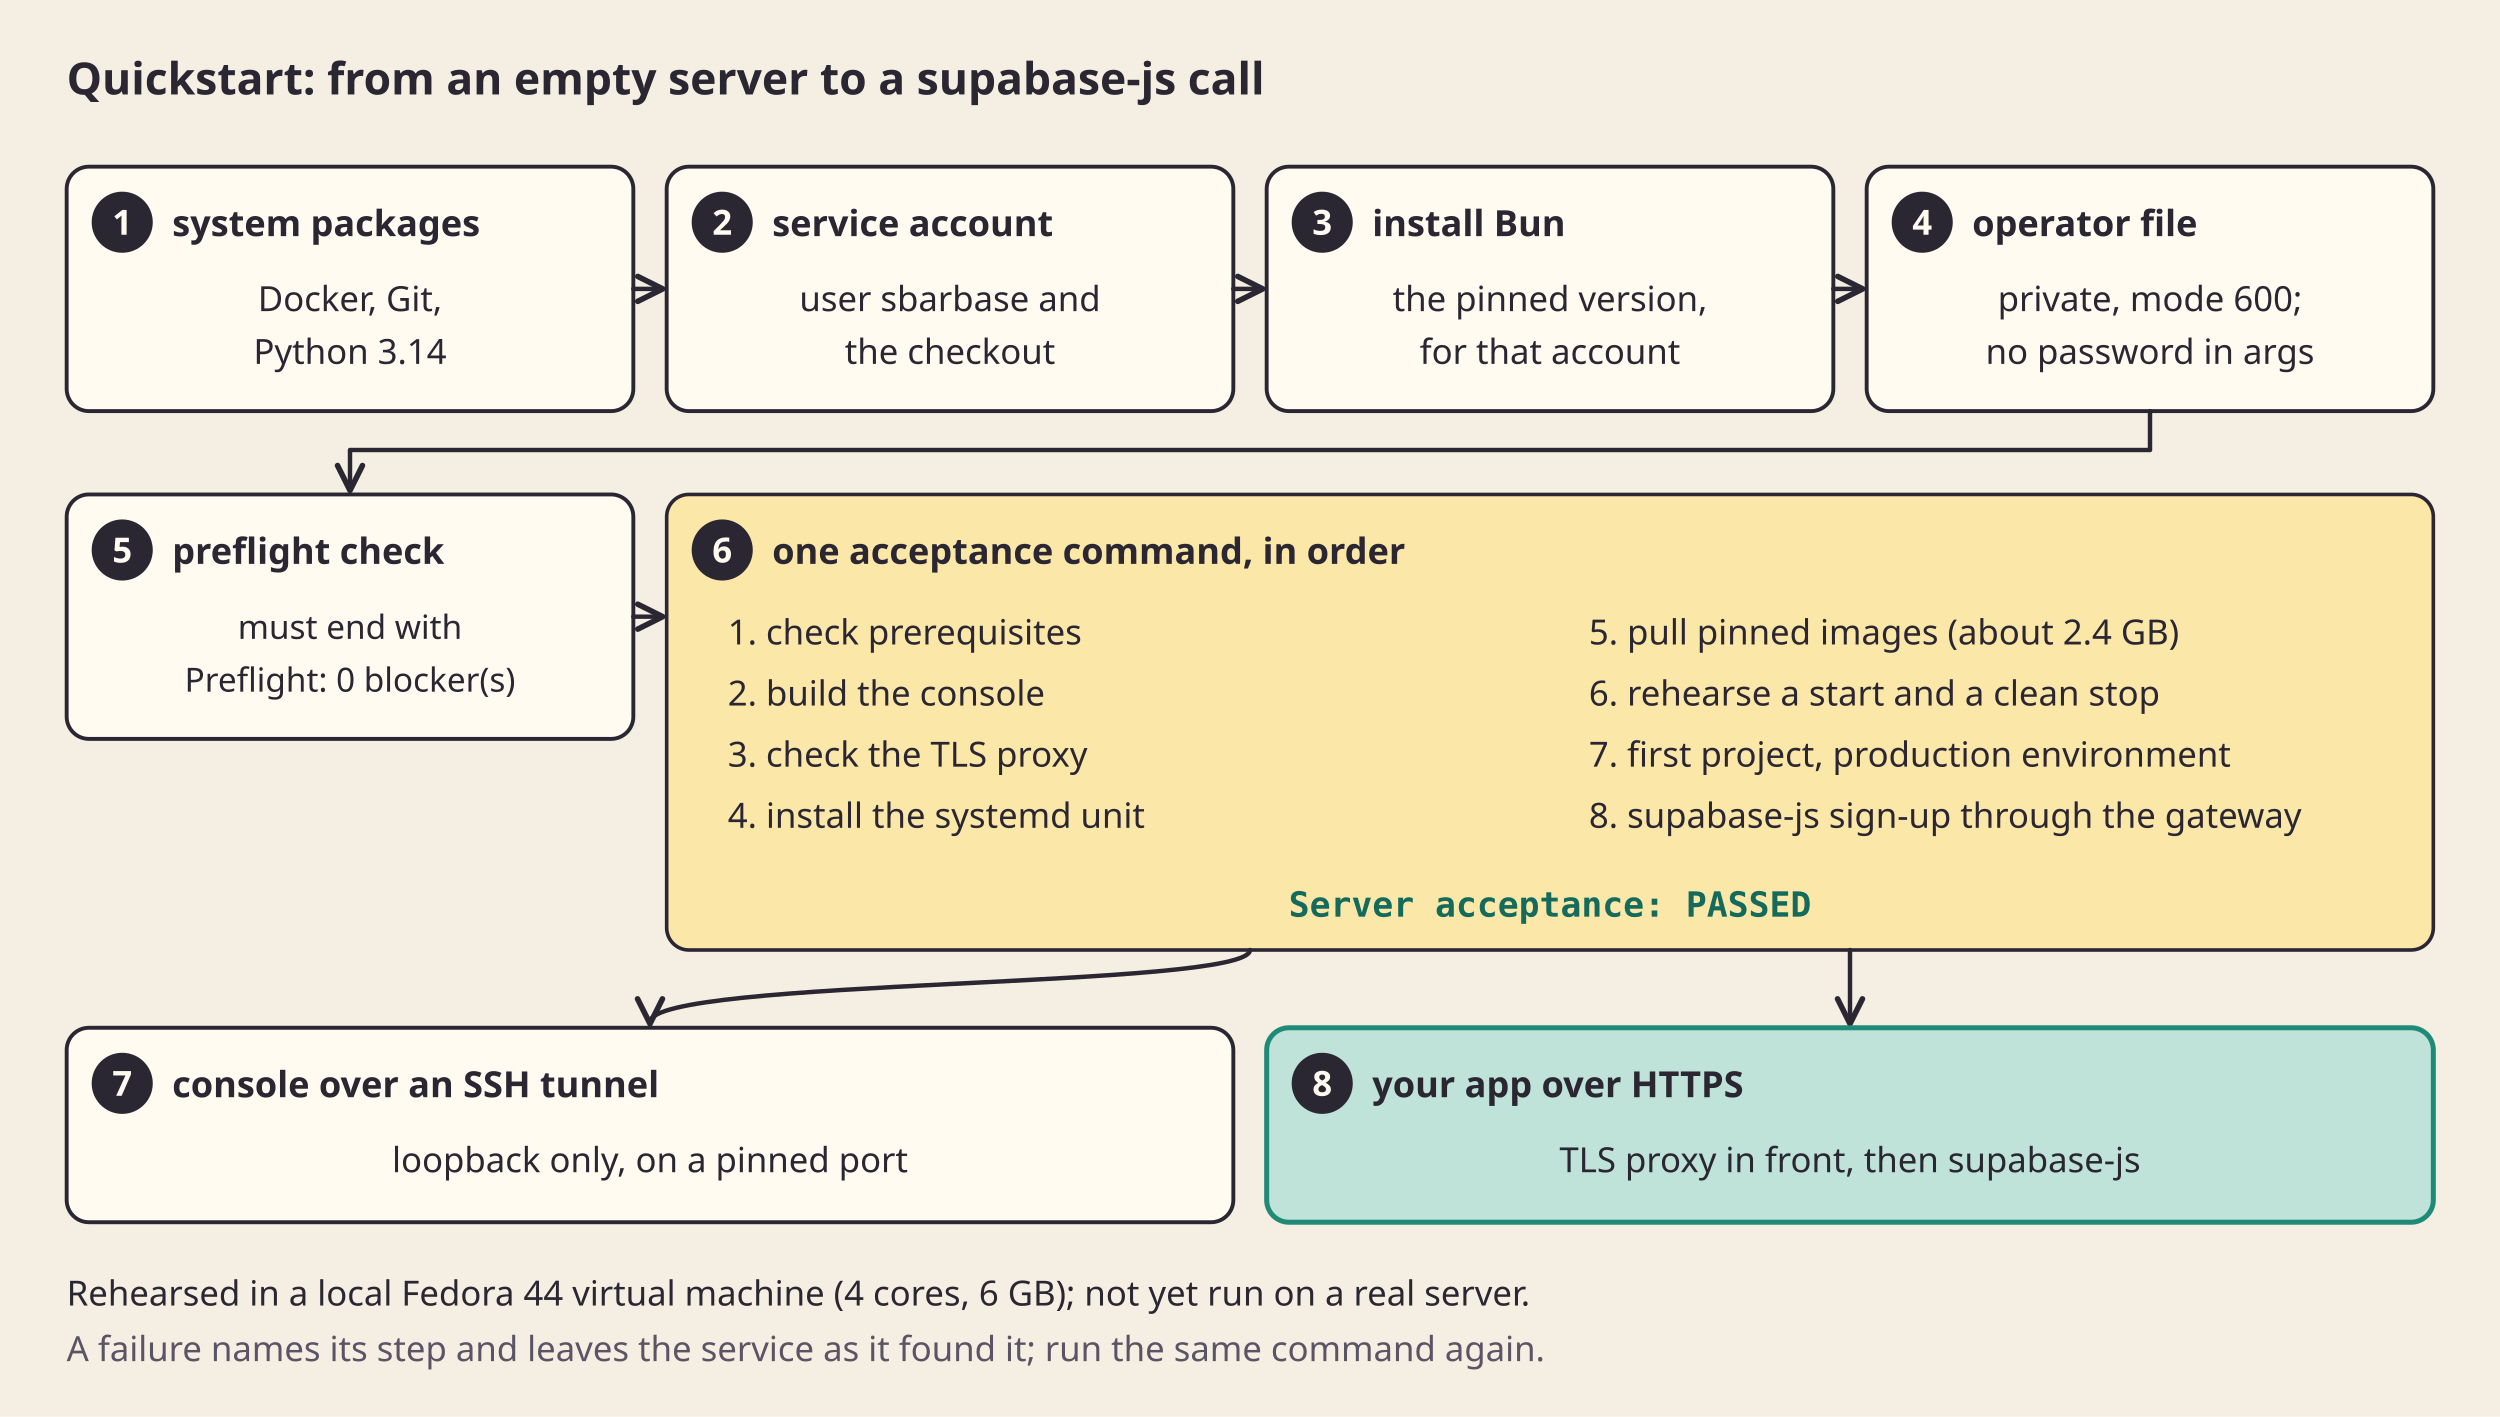
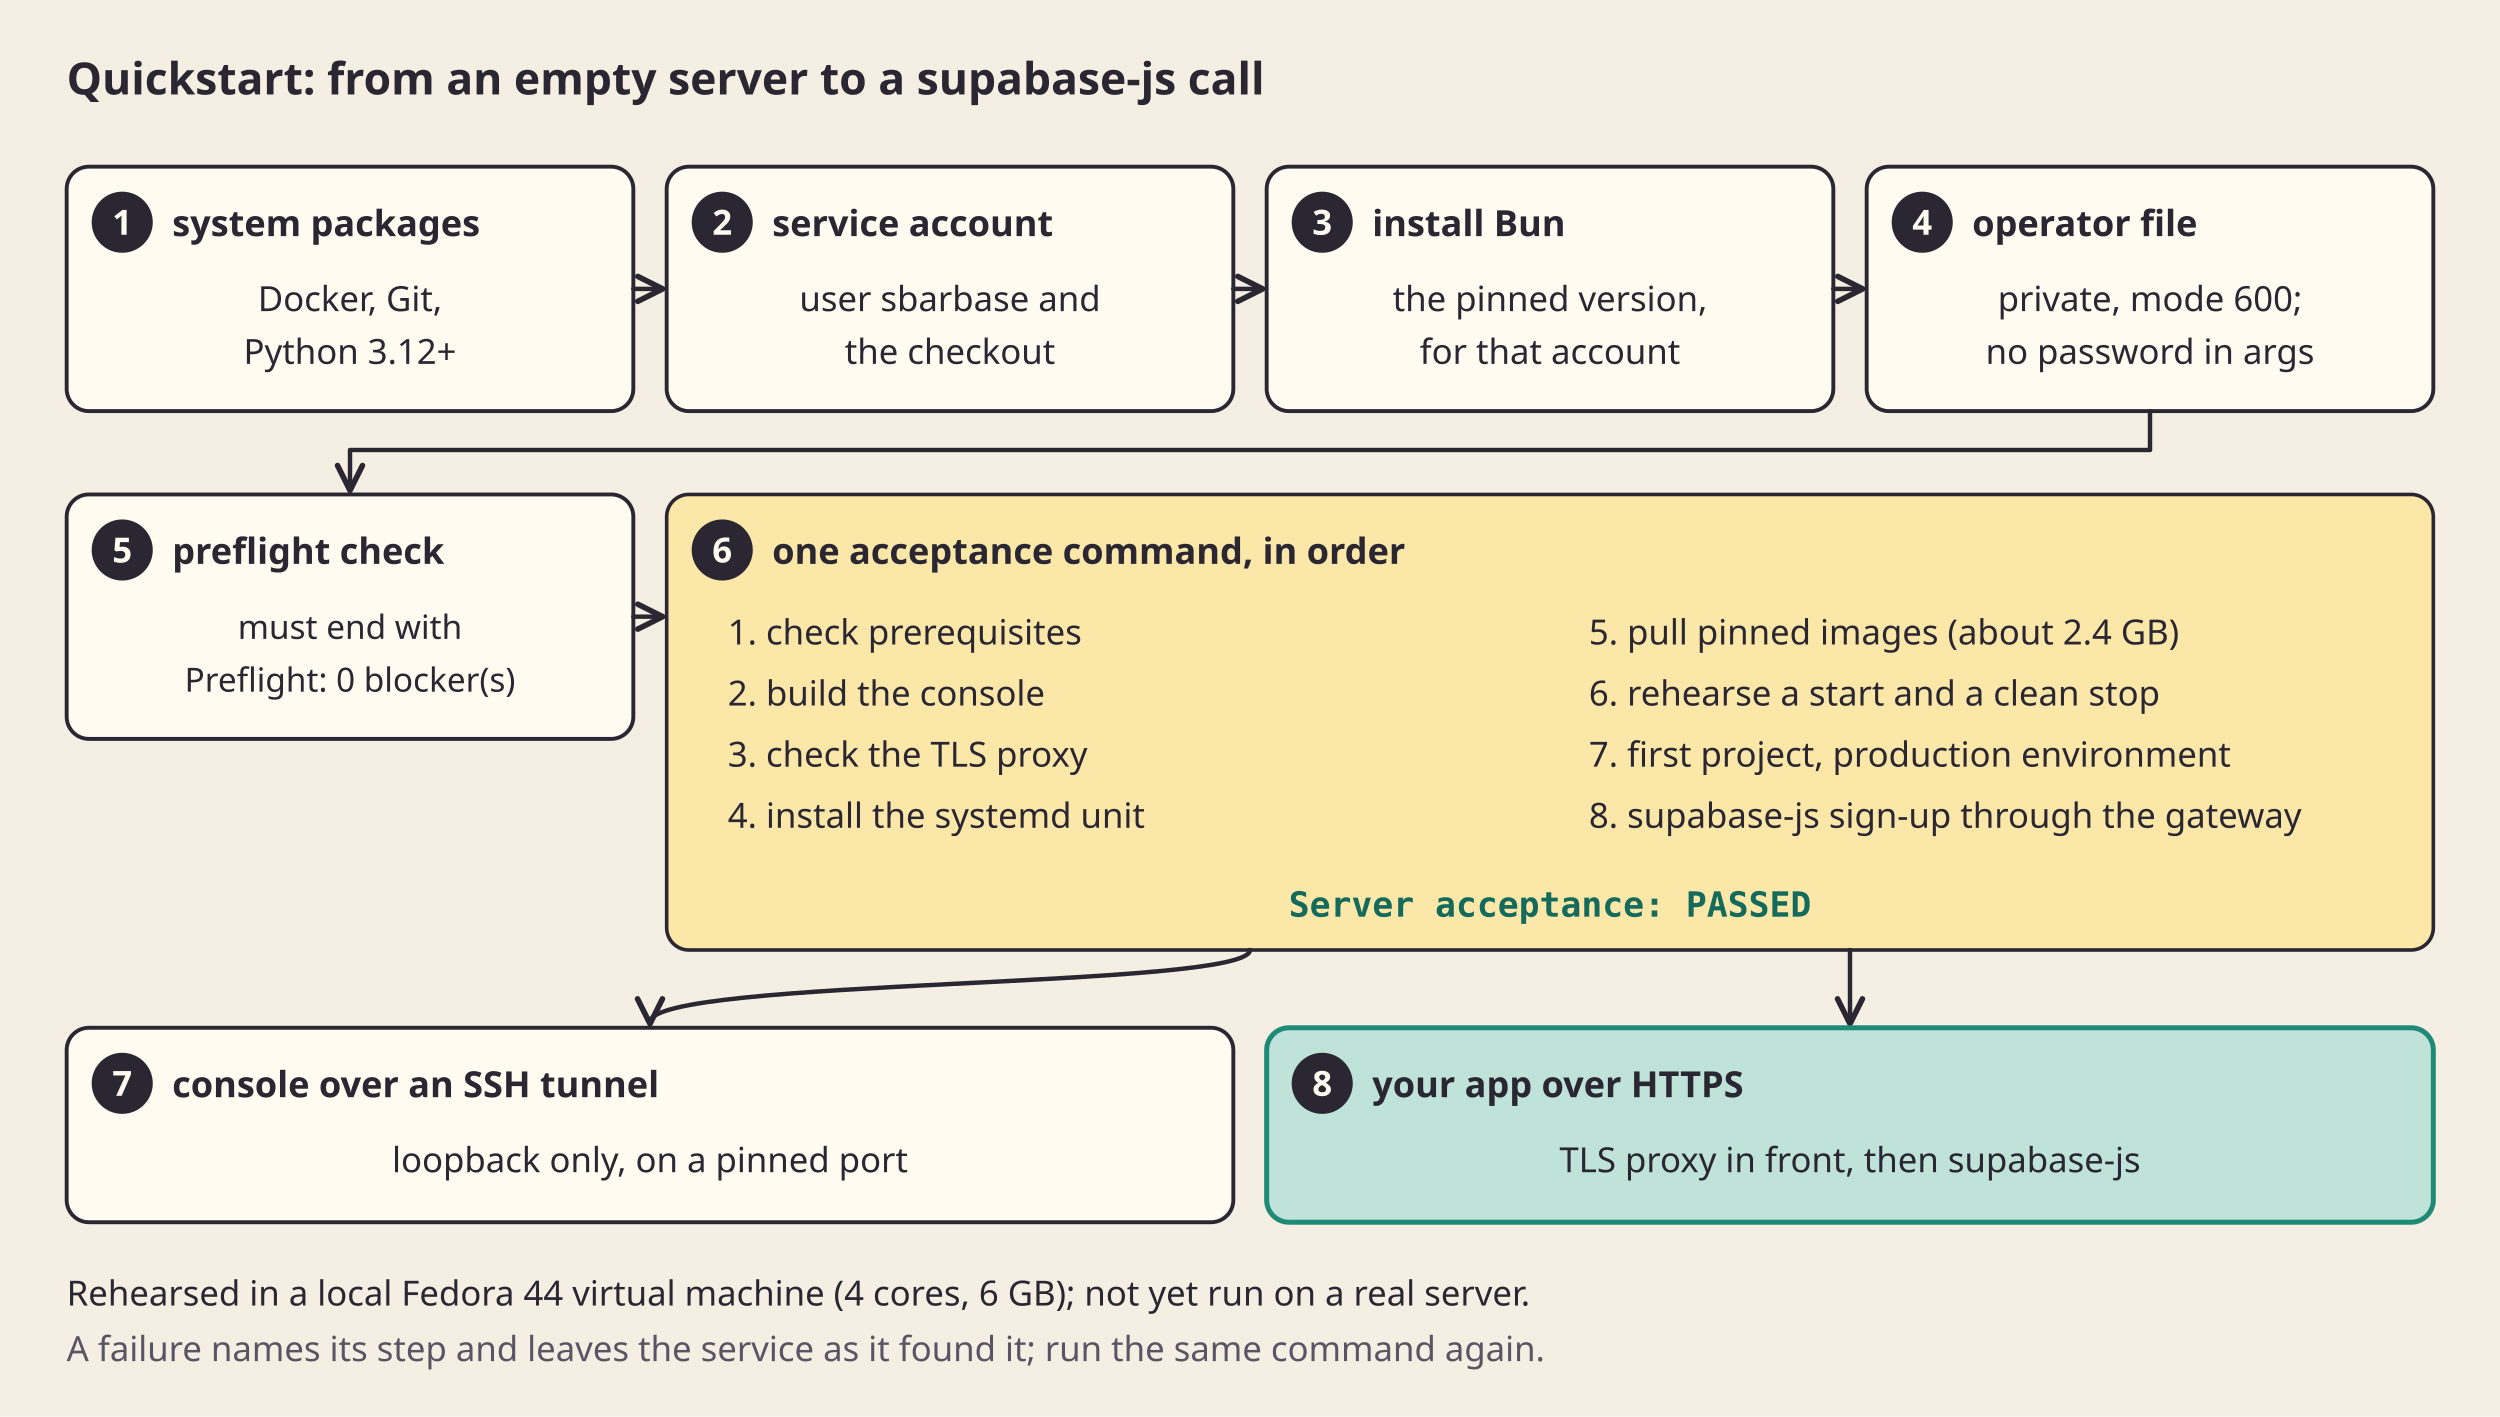
<svg xmlns="http://www.w3.org/2000/svg" viewBox="0 0 900 510" width="900" height="510" role="img" aria-labelledby="instale-t instale-d" xml:lang="en">
  <defs>
    <marker id="instale-i" viewBox="0 0 10 10" refX="8.5" refY="5" markerWidth="7" markerHeight="7" orient="auto-start-reverse">
      <path d="M1 1 L9 5 L1 9" fill="none" stroke="#2A2632" stroke-width="1.8" stroke-linecap="round" stroke-linejoin="round" />
    </marker>
    <marker id="instale-c" viewBox="0 0 10 10" refX="8.5" refY="5" markerWidth="7" markerHeight="7" orient="auto-start-reverse">
      <path d="M1 1 L9 5 L1 9" fill="none" stroke="#E06A4B" stroke-width="1.8" stroke-linecap="round" stroke-linejoin="round" />
    </marker>
  </defs>
  <rect x="0" y="0" width="900" height="510" fill="#F5EFE3" />
  <g font-family="system-ui, sans-serif" fill="#2A2632" text-anchor="middle">
    <text x="24" y="34" font-size="16" font-weight="700" text-anchor="start">Quickstart: from an empty server to a supabase-js call</text>
    <rect x="24" y="60" width="204" height="88" rx="8" fill="#FFFBF1" stroke="#2A2632" stroke-width="1.4" />
    <circle cx="44" cy="80" r="11" fill="#2A2632" />
    <text x="44" y="84.5" font-size="12.5" font-weight="700" fill="#FFFBF1">1</text>
    <text x="62" y="85" font-size="13" font-weight="700" text-anchor="start">system packages</text>
    <text x="126" y="112" font-size="12.5">Docker, Git,</text>
-     <text x="126" y="131" font-size="12.5">Python 3.14</text>
+     <text x="126" y="131" font-size="12.5">Python 3.12+</text>
    <path d="M228 104 L238 104" fill="none" stroke="#2A2632" stroke-width="1.6" stroke-linecap="round" stroke-linejoin="round" marker-end="url(#instale-i)" />
    <rect x="240" y="60" width="204" height="88" rx="8" fill="#FFFBF1" stroke="#2A2632" stroke-width="1.4" />
    <circle cx="260" cy="80" r="11" fill="#2A2632" />
    <text x="260" y="84.5" font-size="12.5" font-weight="700" fill="#FFFBF1">2</text>
    <text x="278" y="85" font-size="13" font-weight="700" text-anchor="start">service account</text>
    <text x="342" y="112" font-size="12.5">user sbarbase and</text>
    <text x="342" y="131" font-size="12.5">the checkout</text>
    <path d="M444 104 L454 104" fill="none" stroke="#2A2632" stroke-width="1.6" stroke-linecap="round" stroke-linejoin="round" marker-end="url(#instale-i)" />
    <rect x="456" y="60" width="204" height="88" rx="8" fill="#FFFBF1" stroke="#2A2632" stroke-width="1.4" />
    <circle cx="476" cy="80" r="11" fill="#2A2632" />
    <text x="476" y="84.5" font-size="12.5" font-weight="700" fill="#FFFBF1">3</text>
    <text x="494" y="85" font-size="13" font-weight="700" text-anchor="start">install Bun</text>
    <text x="558" y="112" font-size="12.5">the pinned version,</text>
    <text x="558" y="131" font-size="12.5">for that account</text>
    <path d="M660 104 L670 104" fill="none" stroke="#2A2632" stroke-width="1.6" stroke-linecap="round" stroke-linejoin="round" marker-end="url(#instale-i)" />
    <rect x="672" y="60" width="204" height="88" rx="8" fill="#FFFBF1" stroke="#2A2632" stroke-width="1.4" />
    <circle cx="692" cy="80" r="11" fill="#2A2632" />
    <text x="692" y="84.5" font-size="12.5" font-weight="700" fill="#FFFBF1">4</text>
    <text x="710" y="85" font-size="13" font-weight="700" text-anchor="start">operator file</text>
    <text x="774" y="112" font-size="12.5">private, mode 600;</text>
    <text x="774" y="131" font-size="12.5">no password in args</text>
    <path d="M774 148 L774 162 L126 162 L126 176" fill="none" stroke="#2A2632" stroke-width="1.6" stroke-linecap="round" stroke-linejoin="round" marker-end="url(#instale-i)" />
    <rect x="24" y="178" width="204" height="88" rx="8" fill="#FFFBF1" stroke="#2A2632" stroke-width="1.4" />
    <circle cx="44" cy="198" r="11" fill="#2A2632" />
    <text x="44" y="202.5" font-size="12.5" font-weight="700" fill="#FFFBF1">5</text>
    <text x="62" y="203" font-size="13" font-weight="700" text-anchor="start">preflight check</text>
    <text x="126" y="230" font-size="12">must end with</text>
    <text x="126" y="249" font-size="12">Preflight: 0 blocker(s)</text>
    <path d="M228 222 L238 222" fill="none" stroke="#2A2632" stroke-width="1.6" stroke-linecap="round" stroke-linejoin="round" marker-end="url(#instale-i)" />
    <rect x="240" y="178" width="636" height="164" rx="8" fill="#FBE7A8" stroke="#2A2632" stroke-width="1.3" />
    <circle cx="260" cy="198" r="11" fill="#2A2632" />
    <text x="260" y="202.5" font-size="12.5" font-weight="700" fill="#FFFBF1">6</text>
    <text x="278" y="203" font-size="13" font-weight="700" text-anchor="start">one acceptance command, in order</text>
    <text x="262" y="232" font-size="12.5" text-anchor="start">1. check prerequisites</text>
    <text x="262" y="254" font-size="12.5" text-anchor="start">2. build the console</text>
    <text x="262" y="276" font-size="12.5" text-anchor="start">3. check the TLS proxy</text>
    <text x="262" y="298" font-size="12.5" text-anchor="start">4. install the systemd unit</text>
    <text x="572" y="232" font-size="12.5" text-anchor="start">5. pull pinned images (about 2.4 GB)</text>
    <text x="572" y="254" font-size="12.5" text-anchor="start">6. rehearse a start and a clean stop</text>
    <text x="572" y="276" font-size="12.5" text-anchor="start">7. first project, production environment</text>
    <text x="572" y="298" font-size="12.5" text-anchor="start">8. supabase-js sign-up through the gateway</text>
    <text x="558" y="330" font-size="12.5" font-weight="700" fill="#146B5C" font-family="ui-monospace, Menlo, Consolas, monospace">Server acceptance: PASSED</text>
    <path d="M450 342 C450 356 234 352 234 368" fill="none" stroke="#2A2632" stroke-width="1.6" stroke-linecap="round" stroke-linejoin="round" marker-end="url(#instale-i)" />
    <path d="M666 342 C666 356 666 352 666 368" fill="none" stroke="#2A2632" stroke-width="1.6" stroke-linecap="round" stroke-linejoin="round" marker-end="url(#instale-i)" />
    <rect x="24" y="370" width="420" height="70" rx="8" fill="#FFFBF1" stroke="#2A2632" stroke-width="1.4" />
    <circle cx="44" cy="390" r="11" fill="#2A2632" />
    <text x="44" y="394.5" font-size="12.5" font-weight="700" fill="#FFFBF1">7</text>
    <text x="62" y="395" font-size="13" font-weight="700" text-anchor="start">console over an SSH tunnel</text>
    <text x="234" y="422" font-size="12.5">loopback only, on a pinned port</text>
    <rect x="456" y="370" width="420" height="70" rx="8" fill="#BFE3D8" stroke="#1F8A78" stroke-width="1.8" />
    <circle cx="476" cy="390" r="11" fill="#2A2632" />
    <text x="476" y="394.5" font-size="12.5" font-weight="700" fill="#FFFBF1">8</text>
    <text x="494" y="395" font-size="13" font-weight="700" text-anchor="start">your app over HTTPS</text>
    <text x="666" y="422" font-size="12.5">TLS proxy in front, then supabase-js</text>
    <text x="24" y="470" font-size="12.5" text-anchor="start">Rehearsed in a local Fedora 44 virtual machine (4 cores, 6 GB); not yet run on a real server.</text>
    <text x="24" y="490" font-size="12.5" fill="#5B5465" text-anchor="start">A failure names its step and leaves the service as it found it; run the same command again.</text>
  </g>
</svg>
